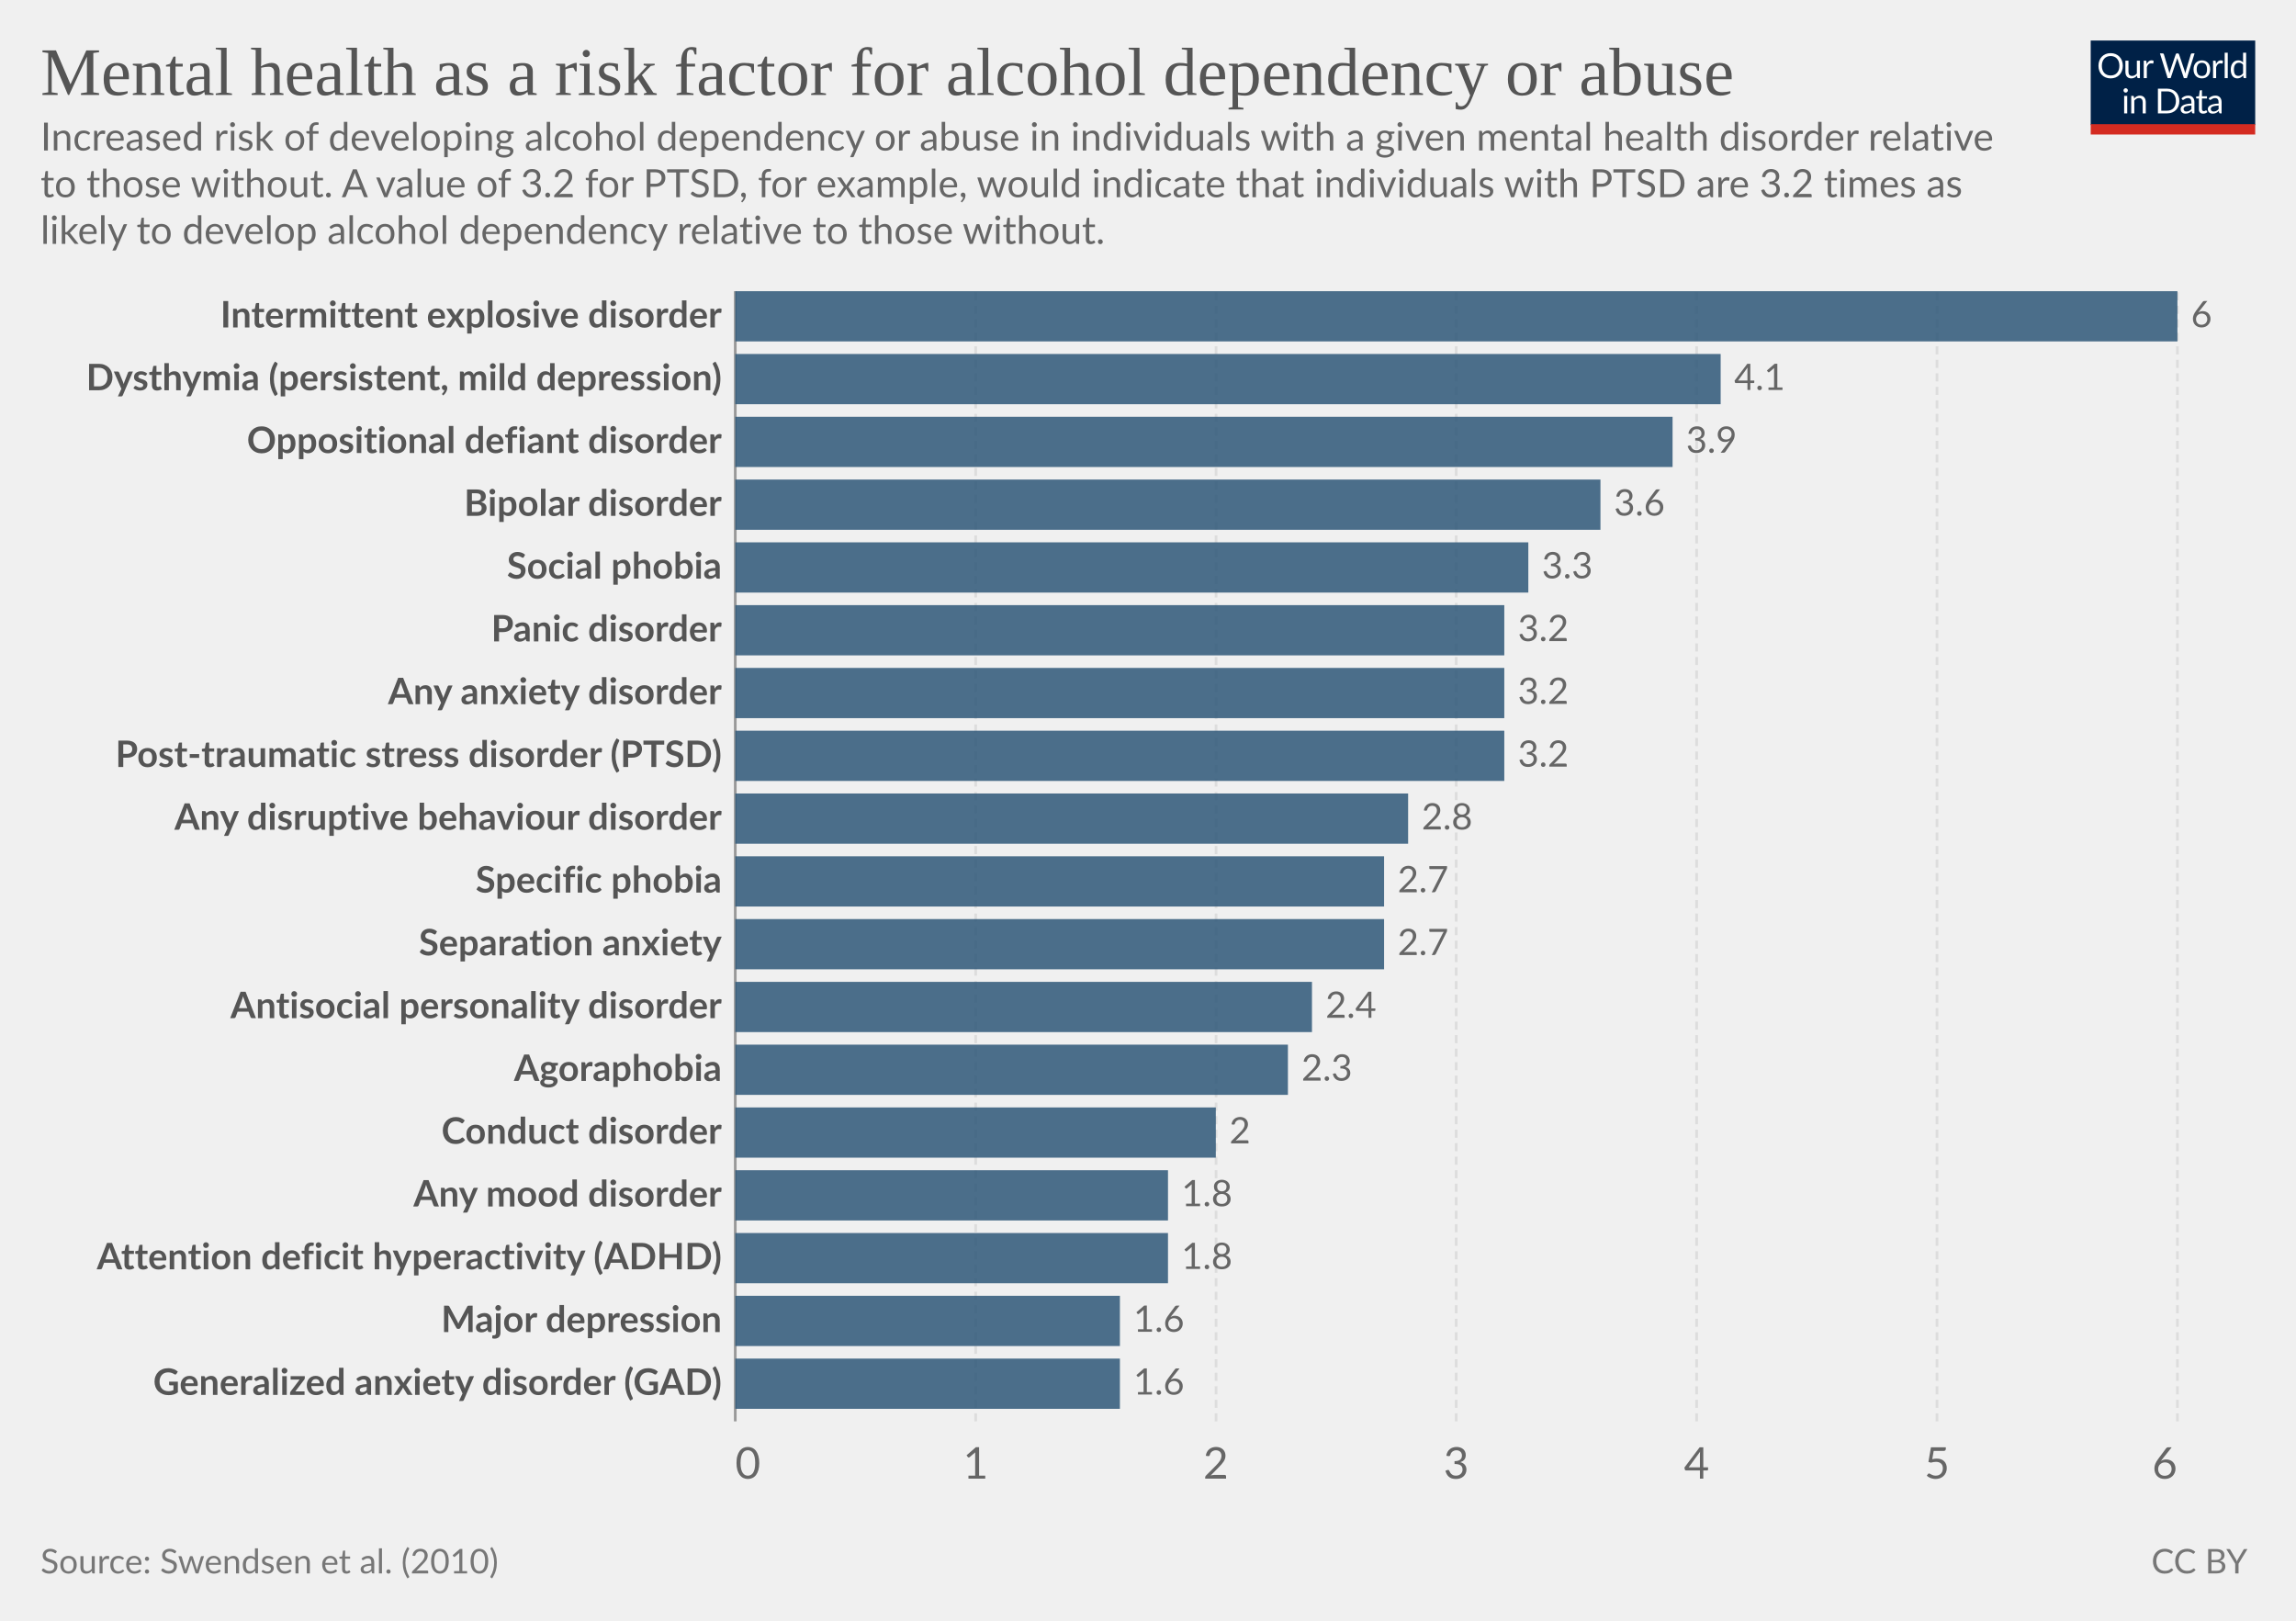
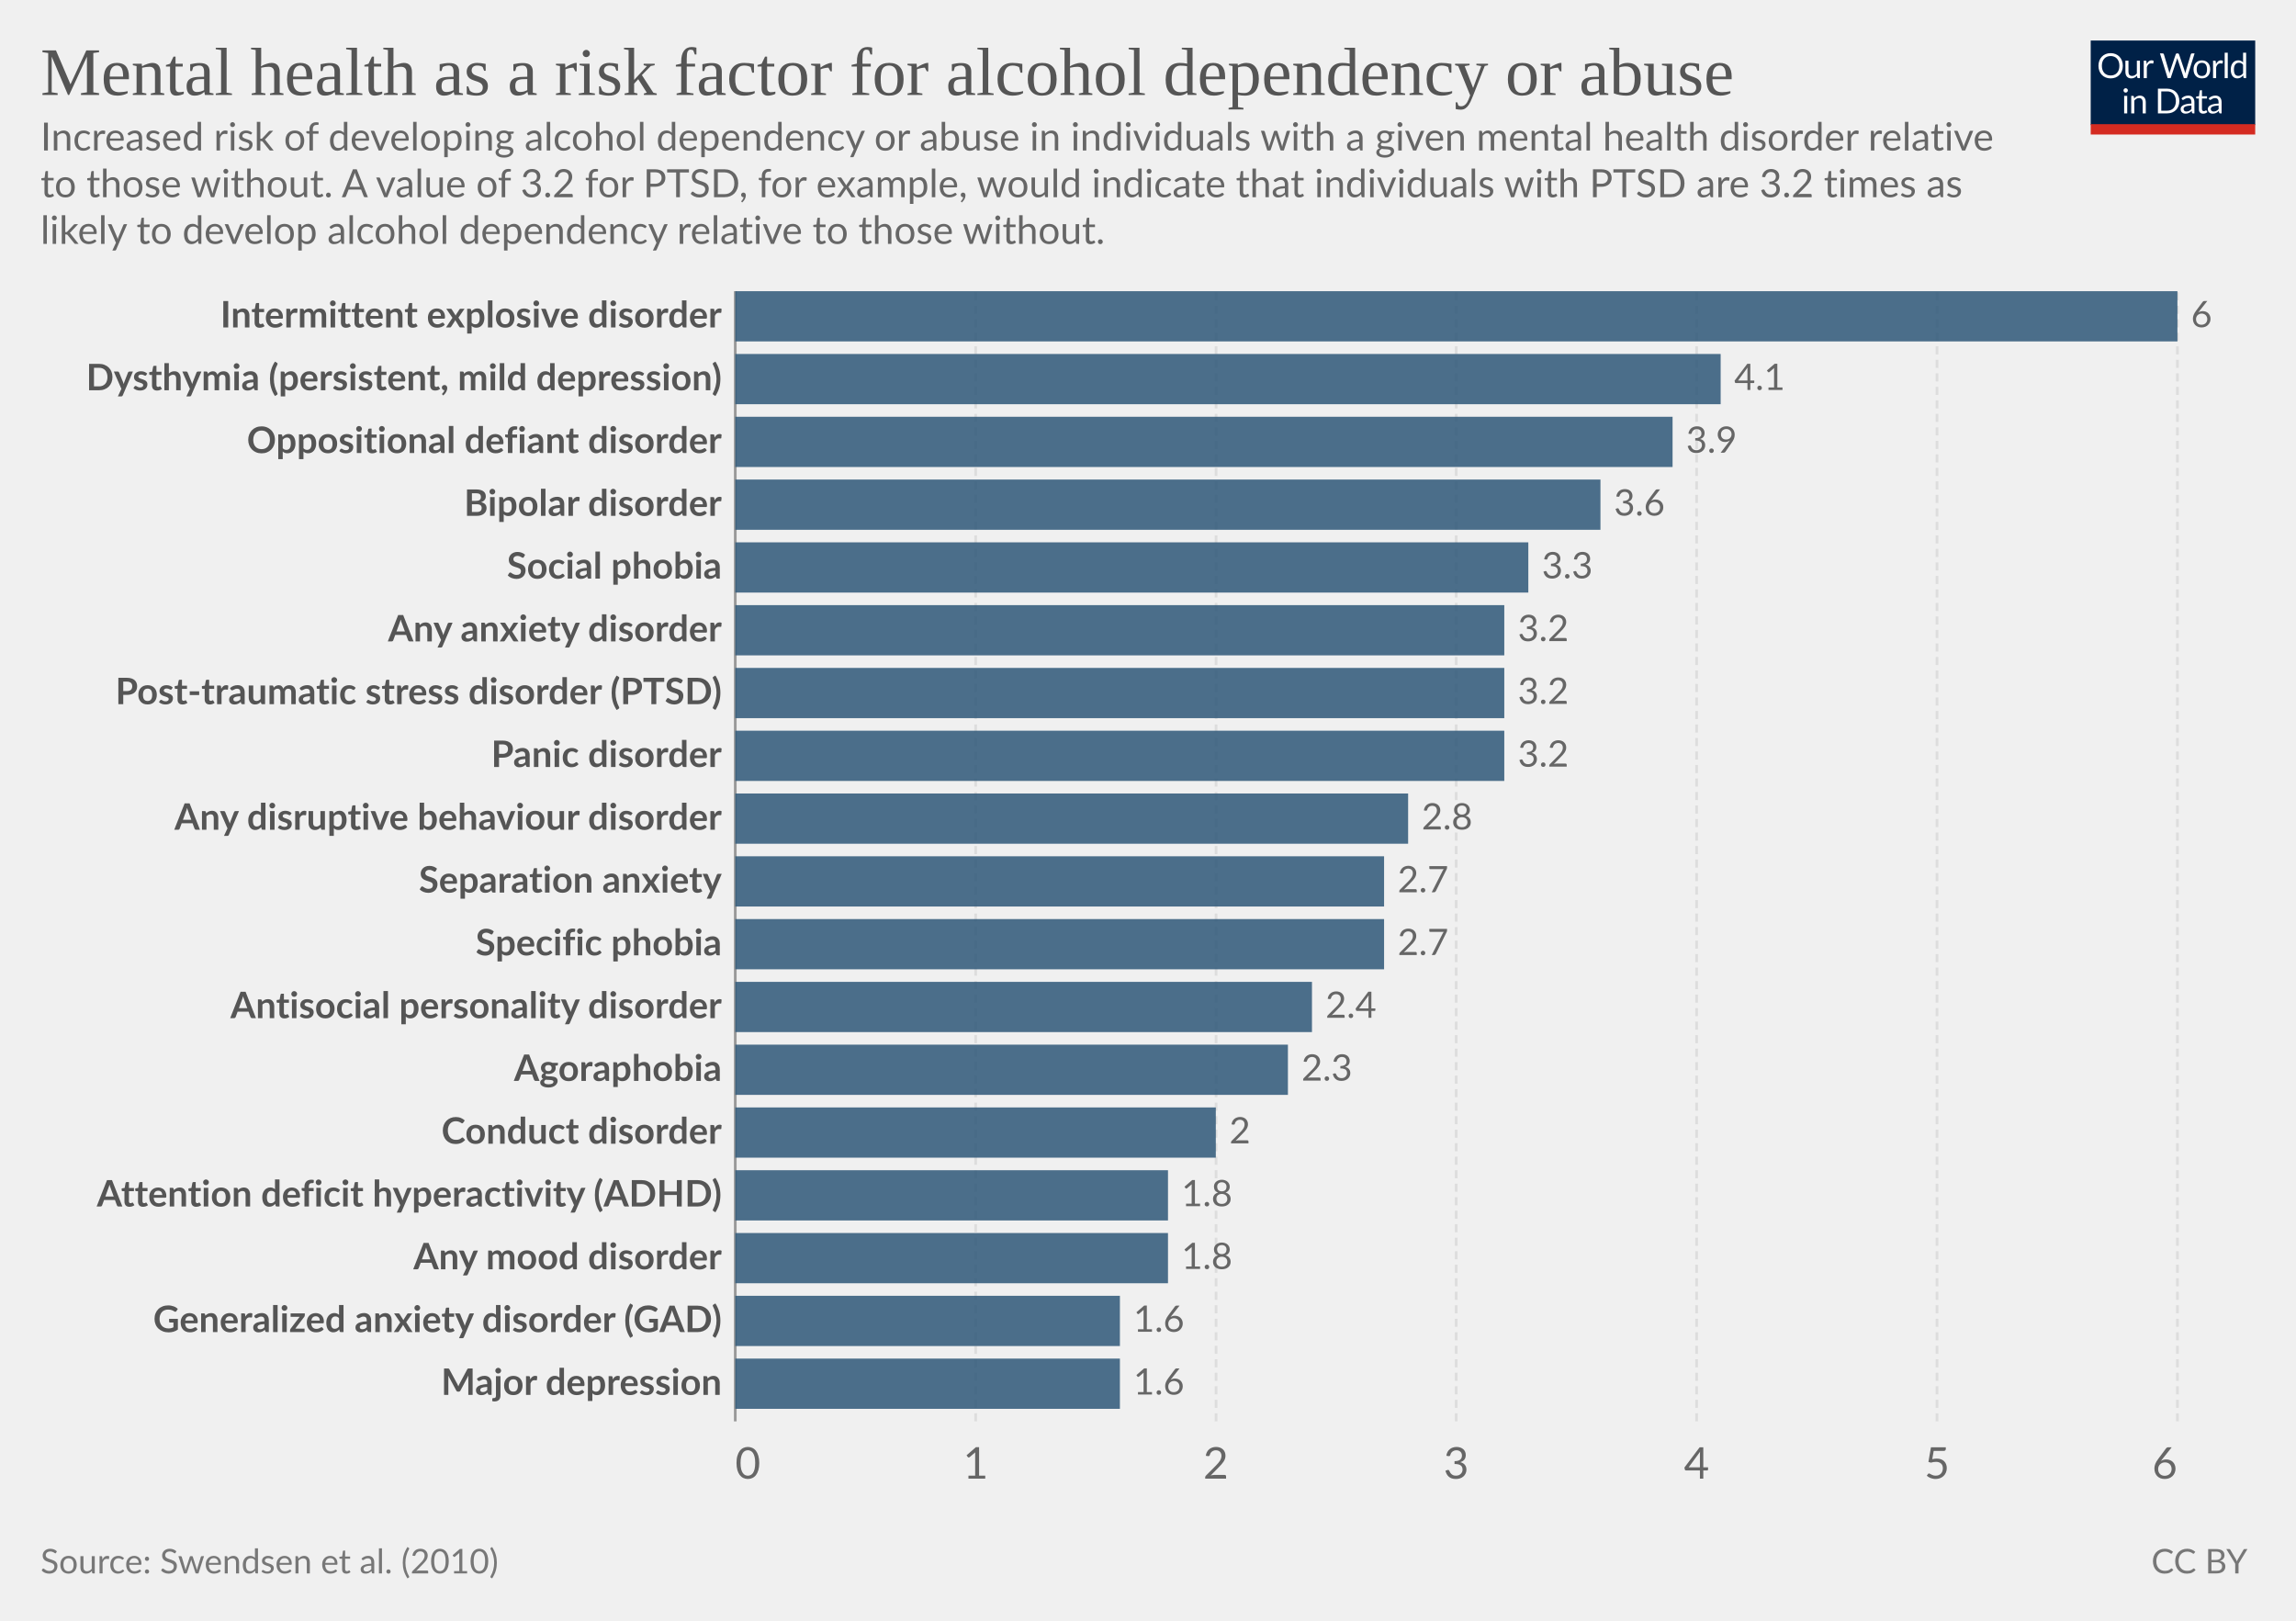
<svg xmlns="http://www.w3.org/2000/svg" version="1.1" style="font-family:Lato, 'Helvetica Neue', Helvetica, Arial, sans-serif;font-size:18px;background-color:white;text-rendering:geometricPrecision;-webkit-font-smoothing:antialiased" width="850" height="600" viewBox="0 0 850 600">
  <g class="HeaderView">
    <g transform="translate(774, 15) scale(0.29)">
      <svg className="owidLog" width="210" height="120" viewBox="0 0 210 120" fill="none">
        <g clip-path="url(#clip0)">
          <path d="M0 0h210v107.89H0V0z" fill="#002147" />
          <path d="M40.98 32.25c0 2.36-.38 4.53-1.12 6.51a14.26 14.26 0 0 1-8.1 8.4c-1.9.78-4.02 1.17-6.34 1.17-2.31 0-4.42-.39-6.33-1.17a14.31 14.31 0 0 1-8.08-8.4 18.29 18.29 0 0 1-1.12-6.51c0-2.36.38-4.53 1.12-6.5.75-1.97 1.8-3.67 3.17-5.1a14.32 14.32 0 0 1 4.9-3.34c1.92-.8 4.03-1.19 6.34-1.19 2.32 0 4.43.4 6.34 1.19 1.92.8 3.56 1.9 4.93 3.34a14.87 14.87 0 0 1 3.17 5.1 18.1 18.1 0 0 1 1.12 6.5zm-4.38 0c0-1.94-.26-3.68-.8-5.22a10.91 10.91 0 0 0-2.24-3.89 9.68 9.68 0 0 0-3.52-2.46 11.95 11.95 0 0 0-4.62-.86c-1.68 0-3.21.28-4.6.86a9.88 9.88 0 0 0-3.54 2.46 10.91 10.91 0 0 0-2.24 3.9c-.53 1.53-.8 3.27-.8 5.2 0 1.94.27 3.68.8 5.22a11.17 11.17 0 0 0 2.24 3.9 10.01 10.01 0 0 0 3.55 2.44c1.38.56 2.9.83 4.6.83s3.24-.27 4.61-.83a9.8 9.8 0 0 0 3.52-2.44 11.17 11.17 0 0 0 2.25-3.9c.53-1.54.8-3.28.8-5.21zm26.22-6.54V48H60.5c-.56 0-.9-.27-1.05-.81l-.31-2.4a12.45 12.45 0 0 1-3.26 2.6c-1.2.64-2.58.96-4.13.96-1.22 0-2.3-.2-3.24-.6a6.52 6.52 0 0 1-2.33-1.7 7.37 7.37 0 0 1-1.43-2.67c-.3-1.04-.46-2.2-.46-3.45V25.7h3.91v14.22c0 1.68.38 2.99 1.15 3.91.77.93 1.96 1.39 3.54 1.39 1.16 0 2.24-.27 3.23-.82a10.42 10.42 0 0 0 2.8-2.28V25.7h3.91zm8.61 4.47a9.94 9.94 0 0 1 2.6-3.56 5.64 5.64 0 0 1 3.76-1.3c.47 0 .92.05 1.34.15.44.1.83.27 1.17.49l-.3 2.92c-.09.37-.3.55-.66.55-.2 0-.5-.04-.9-.13a6.21 6.21 0 0 0-3.24.18 4.23 4.23 0 0 0-1.47.92c-.42.4-.81.9-1.17 1.5-.33.58-.64 1.26-.92 2.02V48H67.7V25.71h2.25c.42 0 .72.08.88.25.16.16.27.44.33.83l.26 3.39zm61.16-13.7L122.75 48h-3.82l-7.99-24.05a21.95 21.95 0 0 1-.42-1.58 38.36 38.36 0 0 1-.44 1.58L102.05 48h-3.83L88.4 16.47h3.54c.38 0 .7.1.95.29.26.2.43.43.5.73l6.52 21.9.28 1.28.29 1.46.3-1.46.38-1.27 7.41-21.91c.1-.25.26-.48.51-.69.27-.22.58-.33.95-.33h1.23c.38 0 .69.1.92.29a1.77 1.77 0 0 1 .53.73l7.4 21.9a28.4 28.4 0 0 1 .68 2.62 29.52 29.52 0 0 1 .52-2.61l6.54-21.91a1.31 1.31 0 0 1 .48-.7c.27-.21.58-.32.95-.32h3.32zm9.35 8.88c1.63 0 3.1.27 4.4.82a9.43 9.43 0 0 1 5.46 5.94c.5 1.4.74 2.98.74 4.73 0 1.76-.25 3.34-.74 4.75a9.43 9.43 0 0 1-5.46 5.92c-1.3.52-2.77.79-4.4.79-1.64 0-3.12-.27-4.44-.8a9.42 9.42 0 0 1-3.35-2.3c-.92-1-1.63-2.2-2.13-3.61-.49-1.41-.73-3-.73-4.75s.24-3.33.73-4.73c.5-1.43 1.2-2.64 2.13-3.63.93-1 2.04-1.77 3.35-2.31 1.32-.55 2.8-.82 4.44-.82zm0 19.89c2.2 0 3.84-.73 4.93-2.2 1.08-1.48 1.63-3.54 1.63-6.18 0-2.66-.55-4.72-1.63-6.2-1.09-1.49-2.73-2.23-4.93-2.23-1.12 0-2.09.2-2.93.57a5.71 5.71 0 0 0-2.06 1.65c-.55.72-.96 1.61-1.24 2.67-.26 1.04-.4 2.22-.4 3.54 0 2.64.55 4.7 1.64 6.18 1.1 1.47 2.76 2.2 4.99 2.2zm17.97-15.07a9.94 9.94 0 0 1 2.6-3.56 5.64 5.64 0 0 1 3.76-1.3c.47 0 .91.05 1.34.15.44.1.83.27 1.16.49l-.28 2.92c-.09.37-.31.55-.66.55-.2 0-.5-.04-.9-.13a6.2 6.2 0 0 0-3.24.18 4.23 4.23 0 0 0-1.47.92c-.43.4-.82.9-1.17 1.5a13.1 13.1 0 0 0-.92 2.02V48h-3.94V25.71h2.24c.43 0 .72.08.88.25.17.16.28.44.33.83l.27 3.39zm15.04-14.59V48h-3.92V15.6h3.92zm19.55 15.43a6.22 6.22 0 0 0-2.38-2.05 6.7 6.7 0 0 0-2.86-.6c-2.07 0-3.66.75-4.77 2.23-1.12 1.48-1.68 3.6-1.68 6.33 0 1.46.13 2.7.38 3.74a7.29 7.29 0 0 0 1.1 2.56 4.35 4.35 0 0 0 1.78 1.45c.7.3 1.5.46 2.4.46 1.29 0 2.41-.3 3.36-.88a9.6 9.6 0 0 0 2.67-2.49V31.02zm3.91-15.43V48h-2.33c-.56 0-.9-.27-1.06-.81l-.35-2.71a12.13 12.13 0 0 1-3.25 2.77 8.28 8.28 0 0 1-4.23 1.06 7.31 7.31 0 0 1-6.14-2.9c-.73-.96-1.3-2.15-1.69-3.57a18.35 18.35 0 0 1 .07-9.48 11.29 11.29 0 0 1 1.89-3.7 8.7 8.7 0 0 1 7.06-3.34 7.96 7.96 0 0 1 6.12 2.62V15.59h3.91zM46.61 70.71V93H42.7V70.71h3.91zm.84-7c0 .39-.08.75-.24 1.09-.15.32-.35.61-.62.88-.25.25-.55.44-.9.59a2.67 2.67 0 0 1-2.16 0 2.9 2.9 0 0 1-1.45-1.47 2.67 2.67 0 0 1 0-2.16c.15-.35.35-.65.6-.9.25-.27.53-.47.85-.62a2.67 2.67 0 0 1 2.16 0c.35.15.65.35.9.62.27.25.47.55.62.9.16.34.24.7.24 1.08zm7.97 10.24c.49-.54 1-1.04 1.54-1.48a9.85 9.85 0 0 1 3.66-1.84 8.96 8.96 0 0 1 5.43.35c.94.4 1.72.97 2.33 1.71.63.74 1.11 1.62 1.43 2.67.32 1.04.49 2.19.49 3.45V93h-3.94V78.81c0-1.69-.4-3-1.17-3.92-.76-.93-1.93-1.4-3.5-1.4-1.15 0-2.24.27-3.25.83-1 .56-1.92 1.31-2.77 2.27V93h-3.94V70.71h2.35c.56 0 .9.28 1.04.82l.3 2.42zm57.7 3.3c0 2.36-.37 4.5-1.11 6.44a14.3 14.3 0 0 1-3.17 4.98c-1.37 1.37-3 2.45-4.93 3.2-1.9.76-4.02 1.13-6.33 1.13H85.8V61.47h11.77c2.31 0 4.42.39 6.33 1.15a13.8 13.8 0 0 1 8.1 8.18 17.75 17.75 0 0 1 1.12 6.45zm-4.37 0c0-1.94-.26-3.67-.8-5.2a10.94 10.94 0 0 0-2.23-3.87 9.57 9.57 0 0 0-3.53-2.42 12.23 12.23 0 0 0-4.61-.83h-7.5v24.62h7.5c1.7 0 3.24-.28 4.61-.84a9.7 9.7 0 0 0 3.53-2.4 10.94 10.94 0 0 0 2.24-3.87c.53-1.53.8-3.26.8-5.2zm19.8 5.72c-1.8.06-3.34.2-4.62.44-1.26.22-2.3.51-3.1.88-.8.36-1.37.8-1.74 1.3-.35.5-.53 1.05-.53 1.67 0 .58.1 1.1.3 1.52a3 3 0 0 0 .76 1.05c.34.27.73.46 1.17.6a6.13 6.13 0 0 0 1.45.17 7.28 7.28 0 0 0 3.5-.81 11.95 11.95 0 0 0 2.82-2.2v-4.62zm-12.65-9.11a12.73 12.73 0 0 1 3.98-2.66c1.43-.59 3-.88 4.73-.88 1.25 0 2.36.2 3.33.61a6.81 6.81 0 0 1 3.94 4.38c.33 1.04.5 2.19.5 3.43V93h-1.74a1.8 1.8 0 0 1-.88-.18c-.2-.13-.36-.38-.48-.74l-.44-2.12-1.72 1.46a9.48 9.48 0 0 1-3.74 1.7c-.69.15-1.46.23-2.3.23-.87 0-1.69-.12-2.45-.35a5.34 5.34 0 0 1-3.34-2.93 6.64 6.64 0 0 1-.49-2.64c0-.88.25-1.72.73-2.53a6.33 6.33 0 0 1 2.35-2.17c1.09-.63 2.5-1.15 4.25-1.54 1.75-.41 3.89-.65 6.42-.7v-1.75c0-1.73-.37-3.03-1.12-3.91-.75-.9-1.84-1.34-3.28-1.34-.97 0-1.78.12-2.44.37-.64.23-1.2.5-1.7.81l-1.23.82c-.33.23-.67.35-1 .35-.27 0-.5-.07-.69-.2a2.1 2.1 0 0 1-.48-.53l-.7-1.25zm27.67 19.5c-1.76 0-3.12-.5-4.07-1.48-.94-.98-1.41-2.4-1.41-4.25V74h-2.68a.9.9 0 0 1-.6-.2c-.16-.14-.24-.36-.24-.66v-1.56l3.65-.46.9-6.89c.05-.22.14-.4.29-.52a.88.88 0 0 1 .62-.22H142v7.67h6.44V74H142v13.38c0 .94.22 1.63.68 2.09.45.45 1.04.68 1.76.68a3.21 3.21 0 0 0 1.85-.53l.55-.35c.16-.12.3-.18.41-.18.2 0 .4.13.55.38l1.15 1.87a7.45 7.45 0 0 1-2.44 1.5 8.53 8.53 0 0 1-2.95.52zm19.68-10.4c-1.8.07-3.34.21-4.62.45-1.26.22-2.3.51-3.1.88-.8.36-1.37.8-1.74 1.3-.35.5-.53 1.05-.53 1.67 0 .58.1 1.1.3 1.52a2.9 2.9 0 0 0 .76 1.05c.34.27.73.46 1.17.6a6.13 6.13 0 0 0 1.45.17 7.3 7.3 0 0 0 3.5-.81 12.04 12.04 0 0 0 2.82-2.2v-4.62zm-12.65-9.1a12.72 12.72 0 0 1 3.99-2.66c1.42-.59 3-.88 4.72-.88 1.25 0 2.36.2 3.33.61a6.81 6.81 0 0 1 3.94 4.38c.33 1.04.5 2.19.5 3.43V93h-1.74a1.8 1.8 0 0 1-.88-.18c-.2-.13-.36-.38-.48-.74l-.44-2.12-1.72 1.46a9.48 9.48 0 0 1-3.74 1.7c-.69.15-1.46.23-2.3.23-.87 0-1.69-.12-2.45-.35a5.33 5.33 0 0 1-3.34-2.93 6.62 6.62 0 0 1-.49-2.64c0-.88.25-1.72.73-2.53a6.33 6.33 0 0 1 2.35-2.17c1.09-.63 2.5-1.15 4.25-1.54 1.74-.41 3.89-.65 6.42-.7v-1.75c0-1.73-.37-3.03-1.12-3.91-.75-.9-1.84-1.34-3.28-1.34-.97 0-1.78.12-2.44.37-.64.23-1.2.5-1.7.81l-1.22.82c-.34.23-.68.35-1.02.35-.26 0-.49-.07-.68-.2a1.88 1.88 0 0 1-.48-.53l-.7-1.25zM40.98 32.25c0 2.36-.38 4.53-1.12 6.51a14.26 14.26 0 0 1-8.1 8.4c-1.9.78-4.02 1.17-6.34 1.17-2.31 0-4.42-.39-6.33-1.17a14.31 14.31 0 0 1-8.08-8.4 18.29 18.29 0 0 1-1.12-6.51c0-2.36.38-4.53 1.12-6.5.75-1.97 1.8-3.67 3.17-5.1a14.32 14.32 0 0 1 4.9-3.34c1.92-.8 4.03-1.19 6.34-1.19 2.32 0 4.43.4 6.34 1.19 1.92.8 3.56 1.9 4.93 3.34a14.87 14.87 0 0 1 3.17 5.1 18.1 18.1 0 0 1 1.12 6.5zm-4.38 0c0-1.94-.26-3.68-.8-5.22a10.91 10.91 0 0 0-2.24-3.89 9.68 9.68 0 0 0-3.52-2.46 11.95 11.95 0 0 0-4.62-.86c-1.68 0-3.21.28-4.6.86a9.88 9.88 0 0 0-3.54 2.46 10.91 10.91 0 0 0-2.24 3.9c-.53 1.53-.8 3.27-.8 5.2 0 1.94.27 3.68.8 5.22a11.17 11.17 0 0 0 2.24 3.9 10.01 10.01 0 0 0 3.55 2.44c1.38.56 2.9.83 4.6.83s3.24-.27 4.61-.83a9.8 9.8 0 0 0 3.52-2.44 11.17 11.17 0 0 0 2.25-3.9c.53-1.54.8-3.28.8-5.21zm26.22-6.54V48H60.5c-.56 0-.9-.27-1.05-.81l-.31-2.4a12.45 12.45 0 0 1-3.26 2.6c-1.2.64-2.58.96-4.13.96-1.22 0-2.3-.2-3.24-.6a6.52 6.52 0 0 1-2.33-1.7 7.37 7.37 0 0 1-1.43-2.67c-.3-1.04-.46-2.2-.46-3.45V25.7h3.91v14.22c0 1.68.38 2.99 1.15 3.91.77.93 1.96 1.39 3.54 1.39 1.16 0 2.24-.27 3.23-.82a10.42 10.42 0 0 0 2.8-2.28V25.7h3.91zm8.61 4.47a9.94 9.94 0 0 1 2.6-3.56 5.64 5.64 0 0 1 3.76-1.3c.47 0 .92.05 1.34.15.44.1.83.27 1.17.49l-.3 2.92c-.09.37-.3.55-.66.55-.2 0-.5-.04-.9-.13a6.21 6.21 0 0 0-3.24.18 4.23 4.23 0 0 0-1.47.92c-.42.4-.81.9-1.17 1.5-.33.58-.64 1.26-.92 2.02V48H67.7V25.71h2.25c.42 0 .72.08.88.25.16.16.27.44.33.83l.26 3.39zm61.16-13.7L122.75 48h-3.82l-7.99-24.05a21.95 21.95 0 0 1-.42-1.58 38.36 38.36 0 0 1-.44 1.58L102.05 48h-3.83L88.4 16.47h3.54c.38 0 .7.1.95.29.26.2.43.43.5.73l6.52 21.9.28 1.28.29 1.46.3-1.46.38-1.27 7.41-21.91c.1-.25.26-.48.51-.69.27-.22.58-.33.95-.33h1.23c.38 0 .69.1.92.29a1.77 1.77 0 0 1 .53.73l7.4 21.9a28.4 28.4 0 0 1 .68 2.62 29.52 29.52 0 0 1 .52-2.61l6.54-21.91a1.31 1.31 0 0 1 .48-.7c.27-.21.58-.32.95-.32h3.32zm9.35 8.88c1.63 0 3.1.27 4.4.82a9.43 9.43 0 0 1 5.46 5.94c.5 1.4.74 2.98.74 4.73 0 1.76-.25 3.34-.74 4.75a9.43 9.43 0 0 1-5.46 5.92c-1.3.52-2.77.79-4.4.79-1.64 0-3.12-.27-4.44-.8a9.42 9.42 0 0 1-3.35-2.3c-.92-1-1.63-2.2-2.13-3.61-.49-1.41-.73-3-.73-4.75s.24-3.33.73-4.73c.5-1.43 1.2-2.64 2.13-3.63.93-1 2.04-1.77 3.35-2.31 1.32-.55 2.8-.82 4.44-.82zm0 19.89c2.2 0 3.84-.73 4.93-2.2 1.08-1.48 1.63-3.54 1.63-6.18 0-2.66-.55-4.72-1.63-6.2-1.09-1.49-2.73-2.23-4.93-2.23-1.12 0-2.09.2-2.93.57a5.71 5.71 0 0 0-2.06 1.65c-.55.72-.96 1.61-1.24 2.67-.26 1.04-.4 2.22-.4 3.54 0 2.64.55 4.7 1.64 6.18 1.1 1.47 2.76 2.2 4.99 2.2zm17.97-15.07a9.94 9.94 0 0 1 2.6-3.56 5.64 5.64 0 0 1 3.76-1.3c.47 0 .91.05 1.34.15.44.1.83.27 1.16.49l-.28 2.92c-.09.37-.31.55-.66.55-.2 0-.5-.04-.9-.13a6.2 6.2 0 0 0-3.24.18 4.23 4.23 0 0 0-1.47.92c-.43.4-.82.9-1.17 1.5a13.1 13.1 0 0 0-.92 2.02V48h-3.94V25.71h2.24c.43 0 .72.08.88.25.17.16.28.44.33.83l.27 3.39zm15.04-14.59V48h-3.92V15.6h3.92zm19.55 15.43a6.22 6.22 0 0 0-2.38-2.05 6.7 6.7 0 0 0-2.86-.6c-2.07 0-3.66.75-4.77 2.23-1.12 1.48-1.68 3.6-1.68 6.33 0 1.46.13 2.7.38 3.74a7.29 7.29 0 0 0 1.1 2.56 4.35 4.35 0 0 0 1.78 1.45c.7.3 1.5.46 2.4.46 1.29 0 2.41-.3 3.36-.88a9.6 9.6 0 0 0 2.67-2.49V31.02zm3.91-15.43V48h-2.33c-.56 0-.9-.27-1.06-.81l-.35-2.71a12.13 12.13 0 0 1-3.25 2.77 8.28 8.28 0 0 1-4.23 1.06 7.31 7.31 0 0 1-6.14-2.9c-.73-.96-1.3-2.15-1.69-3.57a18.35 18.35 0 0 1 .07-9.48 11.29 11.29 0 0 1 1.89-3.7 8.7 8.7 0 0 1 7.06-3.34 7.96 7.96 0 0 1 6.12 2.62V15.59h3.91zM46.61 70.71V93H42.7V70.71h3.91zm.84-7c0 .39-.08.75-.24 1.09-.15.32-.35.61-.62.88-.25.25-.55.44-.9.59a2.67 2.67 0 0 1-2.16 0 2.9 2.9 0 0 1-1.45-1.47 2.67 2.67 0 0 1 0-2.16c.15-.35.35-.65.6-.9.25-.27.53-.47.85-.62a2.67 2.67 0 0 1 2.16 0c.35.15.65.35.9.62.27.25.47.55.62.9.16.34.24.7.24 1.08zm7.97 10.24c.49-.54 1-1.04 1.54-1.48a9.85 9.85 0 0 1 3.66-1.84 8.96 8.96 0 0 1 5.43.35c.94.4 1.72.97 2.33 1.71.63.74 1.11 1.62 1.43 2.67.32 1.04.49 2.19.49 3.45V93h-3.94V78.81c0-1.69-.4-3-1.17-3.92-.76-.93-1.93-1.4-3.5-1.4-1.15 0-2.24.27-3.25.83-1 .56-1.92 1.31-2.77 2.27V93h-3.94V70.71h2.35c.56 0 .9.28 1.04.82l.3 2.42zm57.7 3.3c0 2.36-.37 4.5-1.11 6.44a14.3 14.3 0 0 1-3.17 4.98c-1.37 1.37-3 2.45-4.93 3.2-1.9.76-4.02 1.13-6.33 1.13H85.8V61.47h11.77c2.31 0 4.42.39 6.33 1.15a13.8 13.8 0 0 1 8.1 8.18 17.75 17.75 0 0 1 1.12 6.45zm-4.37 0c0-1.94-.26-3.67-.8-5.2a10.94 10.94 0 0 0-2.23-3.87 9.57 9.57 0 0 0-3.53-2.42 12.23 12.23 0 0 0-4.61-.83h-7.5v24.62h7.5c1.7 0 3.24-.28 4.61-.84a9.7 9.7 0 0 0 3.53-2.4 10.94 10.94 0 0 0 2.24-3.87c.53-1.53.8-3.26.8-5.2zm19.8 5.72c-1.8.06-3.34.2-4.62.44-1.26.22-2.3.51-3.1.88-.8.36-1.37.8-1.74 1.3-.35.5-.53 1.05-.53 1.67 0 .58.1 1.1.3 1.52a3 3 0 0 0 .76 1.05c.34.27.73.46 1.17.6a6.13 6.13 0 0 0 1.45.17 7.28 7.28 0 0 0 3.5-.81 11.95 11.95 0 0 0 2.82-2.2v-4.62zm-12.65-9.11a12.73 12.73 0 0 1 3.98-2.66c1.43-.59 3-.88 4.73-.88 1.25 0 2.36.2 3.33.61a6.81 6.81 0 0 1 3.94 4.38c.33 1.04.5 2.19.5 3.43V93h-1.74a1.8 1.8 0 0 1-.88-.18c-.2-.13-.36-.38-.48-.74l-.44-2.12-1.72 1.46a9.48 9.48 0 0 1-3.74 1.7c-.69.15-1.46.23-2.3.23-.87 0-1.69-.12-2.45-.35a5.34 5.34 0 0 1-3.34-2.93 6.64 6.64 0 0 1-.49-2.64c0-.88.25-1.72.73-2.53a6.33 6.33 0 0 1 2.35-2.17c1.09-.63 2.5-1.15 4.25-1.54 1.75-.41 3.89-.65 6.42-.7v-1.75c0-1.73-.37-3.03-1.12-3.91-.75-.9-1.84-1.34-3.28-1.34-.97 0-1.78.12-2.44.37-.64.23-1.2.5-1.7.81l-1.23.82c-.33.23-.67.35-1 .35-.27 0-.5-.07-.69-.2a2.1 2.1 0 0 1-.48-.53l-.7-1.25zm27.67 19.5c-1.76 0-3.12-.5-4.07-1.48-.94-.98-1.41-2.4-1.41-4.25V74h-2.68a.9.9 0 0 1-.6-.2c-.16-.14-.24-.36-.24-.66v-1.56l3.65-.46.9-6.89c.05-.22.14-.4.29-.52a.88.88 0 0 1 .62-.22H142v7.67h6.44V74H142v13.38c0 .94.22 1.63.68 2.09.45.45 1.04.68 1.76.68a3.21 3.21 0 0 0 1.85-.53l.55-.35c.16-.12.3-.18.41-.18.2 0 .4.13.55.38l1.15 1.87a7.45 7.45 0 0 1-2.44 1.5 8.53 8.53 0 0 1-2.95.52zm19.68-10.4c-1.8.07-3.34.21-4.62.45-1.26.22-2.3.51-3.1.88-.8.36-1.37.8-1.74 1.3-.35.5-.53 1.05-.53 1.67 0 .58.1 1.1.3 1.52a2.9 2.9 0 0 0 .76 1.05c.34.27.73.46 1.17.6a6.13 6.13 0 0 0 1.45.17 7.3 7.3 0 0 0 3.5-.81 12.04 12.04 0 0 0 2.82-2.2v-4.62zm-12.65-9.1a12.72 12.72 0 0 1 3.99-2.66c1.42-.59 3-.88 4.72-.88 1.25 0 2.36.2 3.33.61a6.81 6.81 0 0 1 3.94 4.38c.33 1.04.5 2.19.5 3.43V93h-1.74a1.8 1.8 0 0 1-.88-.18c-.2-.13-.36-.38-.48-.74l-.44-2.12-1.72 1.46a9.48 9.48 0 0 1-3.74 1.7c-.69.15-1.46.23-2.3.23-.87 0-1.69-.12-2.45-.35a5.33 5.33 0 0 1-3.34-2.93 6.62 6.62 0 0 1-.49-2.64c0-.88.25-1.72.73-2.53a6.33 6.33 0 0 1 2.35-2.17c1.09-.63 2.5-1.15 4.25-1.54 1.74-.41 3.89-.65 6.42-.7v-1.75c0-1.73-.37-3.03-1.12-3.91-.75-.9-1.84-1.34-3.28-1.34-.97 0-1.78.12-2.44.37-.64.23-1.2.5-1.7.81l-1.22.82c-.34.23-.68.35-1.02.35-.26 0-.49-.07-.68-.2a1.88 1.88 0 0 1-.48-.53l-.7-1.25zM40.98 32.25c0 2.36-.38 4.53-1.12 6.51a14.26 14.26 0 0 1-8.1 8.4c-1.9.78-4.02 1.17-6.34 1.17-2.31 0-4.42-.39-6.33-1.17a14.31 14.31 0 0 1-8.08-8.4 18.29 18.29 0 0 1-1.12-6.51c0-2.36.38-4.53 1.12-6.5.75-1.97 1.8-3.67 3.17-5.1a14.32 14.32 0 0 1 4.9-3.34c1.92-.8 4.03-1.19 6.34-1.19 2.32 0 4.43.4 6.34 1.19 1.92.8 3.56 1.9 4.93 3.34a14.87 14.87 0 0 1 3.17 5.1 18.1 18.1 0 0 1 1.12 6.5zm-4.38 0c0-1.94-.26-3.68-.8-5.22a10.91 10.91 0 0 0-2.24-3.89 9.68 9.68 0 0 0-3.52-2.46 11.95 11.95 0 0 0-4.62-.86c-1.68 0-3.21.28-4.6.86a9.88 9.88 0 0 0-3.54 2.46 10.91 10.91 0 0 0-2.24 3.9c-.53 1.53-.8 3.27-.8 5.2 0 1.94.27 3.68.8 5.22a11.17 11.17 0 0 0 2.24 3.9 10.01 10.01 0 0 0 3.55 2.44c1.38.56 2.9.83 4.6.83s3.24-.27 4.61-.83a9.8 9.8 0 0 0 3.52-2.44 11.17 11.17 0 0 0 2.25-3.9c.53-1.54.8-3.28.8-5.21zm26.22-6.54V48H60.5c-.56 0-.9-.27-1.05-.81l-.31-2.4a12.45 12.45 0 0 1-3.26 2.6c-1.2.64-2.58.96-4.13.96-1.22 0-2.3-.2-3.24-.6a6.52 6.52 0 0 1-2.33-1.7 7.37 7.37 0 0 1-1.43-2.67c-.3-1.04-.46-2.2-.46-3.45V25.7h3.91v14.22c0 1.68.38 2.99 1.15 3.91.77.93 1.96 1.39 3.54 1.39 1.16 0 2.24-.27 3.23-.82a10.42 10.42 0 0 0 2.8-2.28V25.7h3.91zm8.61 4.47a9.94 9.94 0 0 1 2.6-3.56 5.64 5.64 0 0 1 3.76-1.3c.47 0 .92.05 1.34.15.44.1.83.27 1.17.49l-.3 2.92c-.09.37-.3.55-.66.55-.2 0-.5-.04-.9-.13a6.21 6.21 0 0 0-3.24.18 4.23 4.23 0 0 0-1.47.92c-.42.4-.81.9-1.17 1.5-.33.58-.64 1.26-.92 2.02V48H67.7V25.71h2.25c.42 0 .72.08.88.25.16.16.27.44.33.83l.26 3.39zm61.16-13.7L122.75 48h-3.82l-7.99-24.05a21.95 21.95 0 0 1-.42-1.58 38.36 38.36 0 0 1-.44 1.58L102.05 48h-3.83L88.4 16.47h3.54c.38 0 .7.1.95.29.26.2.43.43.5.73l6.52 21.9.28 1.28.29 1.46.3-1.46.38-1.27 7.41-21.91c.1-.25.26-.48.51-.69.27-.22.58-.33.95-.33h1.23c.38 0 .69.1.92.29a1.77 1.77 0 0 1 .53.73l7.4 21.9a28.4 28.4 0 0 1 .68 2.62 29.52 29.52 0 0 1 .52-2.61l6.54-21.91a1.31 1.31 0 0 1 .48-.7c.27-.21.58-.32.95-.32h3.32zm9.35 8.88c1.63 0 3.1.27 4.4.82a9.43 9.43 0 0 1 5.46 5.94c.5 1.4.74 2.98.74 4.73 0 1.76-.25 3.34-.74 4.75a9.43 9.43 0 0 1-5.46 5.92c-1.3.52-2.77.79-4.4.79-1.64 0-3.12-.27-4.44-.8a9.42 9.42 0 0 1-3.35-2.3c-.92-1-1.63-2.2-2.13-3.61-.49-1.41-.73-3-.73-4.75s.24-3.33.73-4.73c.5-1.43 1.2-2.64 2.13-3.63.93-1 2.04-1.77 3.35-2.31 1.32-.55 2.8-.82 4.44-.82zm0 19.89c2.2 0 3.84-.73 4.93-2.2 1.08-1.48 1.63-3.54 1.63-6.18 0-2.66-.55-4.72-1.63-6.2-1.09-1.49-2.73-2.23-4.93-2.23-1.12 0-2.09.2-2.93.57a5.71 5.71 0 0 0-2.06 1.65c-.55.72-.96 1.61-1.24 2.67-.26 1.04-.4 2.22-.4 3.54 0 2.64.55 4.7 1.64 6.18 1.1 1.47 2.76 2.2 4.99 2.2zm17.97-15.07a9.94 9.94 0 0 1 2.6-3.56 5.64 5.64 0 0 1 3.76-1.3c.47 0 .91.05 1.34.15.44.1.83.27 1.16.49l-.28 2.92c-.09.37-.31.55-.66.55-.2 0-.5-.04-.9-.13a6.2 6.2 0 0 0-3.24.18 4.23 4.23 0 0 0-1.47.92c-.43.4-.82.9-1.17 1.5a13.1 13.1 0 0 0-.92 2.02V48h-3.94V25.71h2.24c.43 0 .72.08.88.25.17.16.28.44.33.83l.27 3.39zm15.04-14.59V48h-3.92V15.6h3.92zm19.55 15.43a6.22 6.22 0 0 0-2.38-2.05 6.7 6.7 0 0 0-2.86-.6c-2.07 0-3.66.75-4.77 2.23-1.12 1.48-1.68 3.6-1.68 6.33 0 1.46.13 2.7.38 3.74a7.29 7.29 0 0 0 1.1 2.56 4.35 4.35 0 0 0 1.78 1.45c.7.3 1.5.46 2.4.46 1.29 0 2.41-.3 3.36-.88a9.6 9.6 0 0 0 2.67-2.49V31.02zm3.91-15.43V48h-2.33c-.56 0-.9-.27-1.06-.81l-.35-2.71a12.13 12.13 0 0 1-3.25 2.77 8.28 8.28 0 0 1-4.23 1.06 7.31 7.31 0 0 1-6.14-2.9c-.73-.96-1.3-2.15-1.69-3.57a18.35 18.35 0 0 1 .07-9.48 11.29 11.29 0 0 1 1.89-3.7 8.7 8.7 0 0 1 7.06-3.34 7.96 7.96 0 0 1 6.12 2.62V15.59h3.91zM46.61 70.71V93H42.7V70.71h3.91zm.84-7c0 .39-.08.75-.24 1.09-.15.32-.35.61-.62.88-.25.25-.55.44-.9.59a2.67 2.67 0 0 1-2.16 0 2.9 2.9 0 0 1-1.45-1.47 2.67 2.67 0 0 1 0-2.16c.15-.35.35-.65.6-.9.25-.27.53-.47.85-.62a2.67 2.67 0 0 1 2.16 0c.35.15.65.35.9.62.27.25.47.55.62.9.16.34.24.7.24 1.08zm7.97 10.24c.49-.54 1-1.04 1.54-1.48a9.85 9.85 0 0 1 3.66-1.84 8.96 8.96 0 0 1 5.43.35c.94.4 1.72.97 2.33 1.71.63.74 1.11 1.62 1.43 2.67.32 1.04.49 2.19.49 3.45V93h-3.94V78.81c0-1.69-.4-3-1.17-3.92-.76-.93-1.93-1.4-3.5-1.4-1.15 0-2.24.27-3.25.83-1 .56-1.92 1.31-2.77 2.27V93h-3.94V70.71h2.35c.56 0 .9.28 1.04.82l.3 2.42zm57.7 3.3c0 2.36-.37 4.5-1.11 6.44a14.3 14.3 0 0 1-3.17 4.98c-1.37 1.37-3 2.45-4.93 3.2-1.9.76-4.02 1.13-6.33 1.13H85.8V61.47h11.77c2.31 0 4.42.39 6.33 1.15a13.8 13.8 0 0 1 8.1 8.18 17.75 17.75 0 0 1 1.12 6.45zm-4.37 0c0-1.94-.26-3.67-.8-5.2a10.94 10.94 0 0 0-2.23-3.87 9.57 9.57 0 0 0-3.53-2.42 12.23 12.23 0 0 0-4.61-.83h-7.5v24.62h7.5c1.7 0 3.24-.28 4.61-.84a9.7 9.7 0 0 0 3.53-2.4 10.94 10.94 0 0 0 2.24-3.87c.53-1.53.8-3.26.8-5.2zm19.8 5.72c-1.8.06-3.34.2-4.62.44-1.26.22-2.3.51-3.1.88-.8.36-1.37.8-1.74 1.3-.35.5-.53 1.05-.53 1.67 0 .58.1 1.1.3 1.52a3 3 0 0 0 .76 1.05c.34.27.73.46 1.17.6a6.13 6.13 0 0 0 1.45.17 7.28 7.28 0 0 0 3.5-.81 11.95 11.95 0 0 0 2.82-2.2v-4.62zm-12.65-9.11a12.73 12.73 0 0 1 3.98-2.66c1.43-.59 3-.88 4.73-.88 1.25 0 2.36.2 3.33.61a6.81 6.81 0 0 1 3.94 4.38c.33 1.04.5 2.19.5 3.43V93h-1.74a1.8 1.8 0 0 1-.88-.18c-.2-.13-.36-.38-.48-.74l-.44-2.12-1.72 1.46a9.48 9.48 0 0 1-3.74 1.7c-.69.15-1.46.23-2.3.23-.87 0-1.69-.12-2.45-.35a5.34 5.34 0 0 1-3.34-2.93 6.64 6.64 0 0 1-.49-2.64c0-.88.25-1.72.73-2.53a6.33 6.33 0 0 1 2.35-2.17c1.09-.63 2.5-1.15 4.25-1.54 1.75-.41 3.89-.65 6.42-.7v-1.75c0-1.73-.37-3.03-1.12-3.91-.75-.9-1.84-1.34-3.28-1.34-.97 0-1.78.12-2.44.37-.64.23-1.2.5-1.7.81l-1.23.82c-.33.23-.67.35-1 .35-.27 0-.5-.07-.69-.2a2.1 2.1 0 0 1-.48-.53l-.7-1.25zm27.67 19.5c-1.76 0-3.12-.5-4.07-1.48-.94-.98-1.41-2.4-1.41-4.25V74h-2.68a.9.9 0 0 1-.6-.2c-.16-.14-.24-.36-.24-.66v-1.56l3.65-.46.9-6.89c.05-.22.14-.4.29-.52a.88.88 0 0 1 .62-.22H142v7.67h6.44V74H142v13.38c0 .94.22 1.63.68 2.09.45.45 1.04.68 1.76.68a3.21 3.21 0 0 0 1.85-.53l.55-.35c.16-.12.3-.18.41-.18.2 0 .4.13.55.38l1.15 1.87a7.45 7.45 0 0 1-2.44 1.5 8.53 8.53 0 0 1-2.95.52zm19.68-10.4c-1.8.07-3.34.21-4.62.45-1.26.22-2.3.51-3.1.88-.8.36-1.37.8-1.74 1.3-.35.5-.53 1.05-.53 1.67 0 .58.1 1.1.3 1.52a2.9 2.9 0 0 0 .76 1.05c.34.27.73.46 1.17.6a6.13 6.13 0 0 0 1.45.17 7.3 7.3 0 0 0 3.5-.81 12.04 12.04 0 0 0 2.82-2.2v-4.62zm-12.65-9.1a12.72 12.72 0 0 1 3.99-2.66c1.42-.59 3-.88 4.72-.88 1.25 0 2.36.2 3.33.61a6.81 6.81 0 0 1 3.94 4.38c.33 1.04.5 2.19.5 3.43V93h-1.74a1.8 1.8 0 0 1-.88-.18c-.2-.13-.36-.38-.48-.74l-.44-2.12-1.72 1.46a9.48 9.48 0 0 1-3.74 1.7c-.69.15-1.46.23-2.3.23-.87 0-1.69-.12-2.45-.35a5.33 5.33 0 0 1-3.34-2.93 6.62 6.62 0 0 1-.49-2.64c0-.88.25-1.72.73-2.53a6.33 6.33 0 0 1 2.35-2.17c1.09-.63 2.5-1.15 4.25-1.54 1.74-.41 3.89-.65 6.42-.7v-1.75c0-1.73-.37-3.03-1.12-3.91-.75-.9-1.84-1.34-3.28-1.34-.97 0-1.78.12-2.44.37-.64.23-1.2.5-1.7.81l-1.22.82c-.34.23-.68.35-1.02.35-.26 0-.49-.07-.68-.2a1.88 1.88 0 0 1-.48-.53l-.7-1.25z" fill="#fff" />
          <path fill="#D42B21" d="M0 106.79h210V120H0z" />
        </g>
        <defs>
          <clipPath id="clip0">
            <path fill="#fff" d="M0 0h210v120H0z" />
          </clipPath>
        </defs>
      </svg>
    </g>
    <a href="http://localhost:3030/grapher/mental-health-as-risk-for-alcohol-dependency" style="font-family:&quot;Playfair Display&quot;, Georgia, &quot;Times New Roman&quot;, serif" target="_blank" rel="noopener">
      <text font-size="25.20" x="15.0" y="35.2" fill="#555">
        <tspan x="15" y="35.16">Mental health as a risk factor for alcohol dependency or abuse</tspan>
      </text>
    </a>
    <text font-size="14.40" x="15.0" y="55.7" fill="#666">
      <tspan x="15" y="55.72">Increased risk of developing alcohol dependency or abuse in individuals with a given mental health disorder relative</tspan>
      <tspan x="15" y="73">to those without. A value of 3.2 for PTSD, for example, would indicate that individuals with PTSD are 3.2 times as</tspan>
      <tspan x="15" y="90.28">likely to develop alcohol dependency relative to those without.</tspan>
    </text>
  </g>
  <g class="DiscreteBarChart">
    <rect x="15" y="107.8" width="810" height="439.6" opacity="0" fill="rgba(255,255,255,0)" />
    <g class="HorizontalAxis">
      <text x="272.175" y="547.4" fill="#666" text-anchor="start" font-size="16.2">0</text>
      <text x="361.2" y="547.4" fill="#666" text-anchor="middle" font-size="16.2">1</text>
      <text x="450.1" y="547.4" fill="#666" text-anchor="middle" font-size="16.2">2</text>
      <text x="539.1" y="547.4" fill="#666" text-anchor="middle" font-size="16.2">3</text>
      <text x="628.1" y="547.4" fill="#666" text-anchor="middle" font-size="16.2">4</text>
      <text x="717.1" y="547.4" fill="#666" text-anchor="middle" font-size="16.2">5</text>
      <text x="806.1" y="547.4" fill="#666" text-anchor="end" font-size="16.2">6</text>
    </g>
    <g class="AxisGridLines verticalLines">
      <line x1="272.2" y1="526.20" x2="272.2" y2="107.80" stroke="#999" />
      <line x1="361.2" y1="526.20" x2="361.2" y2="107.80" stroke="#ddd" stroke-dasharray="3,2" />
      <line x1="450.2" y1="526.20" x2="450.2" y2="107.80" stroke="#ddd" stroke-dasharray="3,2" />
      <line x1="539.1" y1="526.20" x2="539.1" y2="107.80" stroke="#ddd" stroke-dasharray="3,2" />
      <line x1="628.1" y1="526.20" x2="628.1" y2="107.80" stroke="#ddd" stroke-dasharray="3,2" />
      <line x1="717.1" y1="526.20" x2="717.1" y2="107.80" stroke="#ddd" stroke-dasharray="3,2" />
      <line x1="806.1" y1="526.20" x2="806.1" y2="107.80" stroke="#ddd" stroke-dasharray="3,2" />
    </g>
    <g class="bar" transform="translate(0, 117.0978)">
      <text x="0" y="0" transform="translate(267.2, 0)" fill="#555" dominant-baseline="middle" text-anchor="end" font-size="13.5" font-weight="700">Intermittent explosive disorder</text>
      <rect x="0" y="0" transform="translate(272.2, -9.297778)" width="533.9" height="18.596" fill="#2E5778" opacity="0.85" style="transition:height 200ms ease" />
      <text x="0" y="0" transform="translate(811.1, 0)" fill="#666" dominant-baseline="middle" text-anchor="start" font-size="13.5" font-weight="400">6</text>
    </g>
    <g class="bar" transform="translate(0, 140.3422)">
      <text x="0" y="0" transform="translate(267.2, 0)" fill="#555" dominant-baseline="middle" text-anchor="end" font-size="13.5" font-weight="700">Dysthymia (persistent, mild depression)</text>
      <rect x="0" y="0" transform="translate(272.2, -9.297778)" width="364.8" height="18.596" fill="#2E5778" opacity="0.85" style="transition:height 200ms ease" />
      <text x="0" y="0" transform="translate(642, 0)" fill="#666" dominant-baseline="middle" text-anchor="start" font-size="13.5" font-weight="400">4.1</text>
    </g>
    <g class="bar" transform="translate(0, 163.5867)">
      <text x="0" y="0" transform="translate(267.2, 0)" fill="#555" dominant-baseline="middle" text-anchor="end" font-size="13.5" font-weight="700">Oppositional defiant disorder</text>
      <rect x="0" y="0" transform="translate(272.2, -9.297778)" width="347" height="18.596" fill="#2E5778" opacity="0.85" style="transition:height 200ms ease" />
      <text x="0" y="0" transform="translate(624.2, 0)" fill="#666" dominant-baseline="middle" text-anchor="start" font-size="13.5" font-weight="400">3.9</text>
    </g>
    <g class="bar" transform="translate(0, 186.8311)">
      <text x="0" y="0" transform="translate(267.2, 0)" fill="#555" dominant-baseline="middle" text-anchor="end" font-size="13.5" font-weight="700">Bipolar disorder</text>
      <rect x="0" y="0" transform="translate(272.2, -9.297778)" width="320.3" height="18.596" fill="#2E5778" opacity="0.85" style="transition:height 200ms ease" />
      <text x="0" y="0" transform="translate(597.5, 0)" fill="#666" dominant-baseline="middle" text-anchor="start" font-size="13.5" font-weight="400">3.6</text>
    </g>
    <g class="bar" transform="translate(0, 210.0756)">
      <text x="0" y="0" transform="translate(267.2, 0)" fill="#555" dominant-baseline="middle" text-anchor="end" font-size="13.5" font-weight="700">Social phobia</text>
      <rect x="0" y="0" transform="translate(272.2, -9.297778)" width="293.6" height="18.596" fill="#2E5778" opacity="0.85" style="transition:height 200ms ease" />
      <text x="0" y="0" transform="translate(570.8, 0)" fill="#666" dominant-baseline="middle" text-anchor="start" font-size="13.5" font-weight="400">3.3</text>
    </g>
    <g class="bar" transform="translate(0, 233.32)">
-       <text x="0" y="0" transform="translate(267.2, 0)" fill="#555" dominant-baseline="middle" text-anchor="end" font-size="13.5" font-weight="700">Panic disorder</text>
+       <text x="0" y="0" transform="translate(267.2, 0)" fill="#555" dominant-baseline="middle" text-anchor="end" font-size="13.5" font-weight="700">Any anxiety disorder</text>
      <rect x="0" y="0" transform="translate(272.2, -9.297778)" width="284.7" height="18.596" fill="#2E5778" opacity="0.85" style="transition:height 200ms ease" />
      <text x="0" y="0" transform="translate(561.9, 0)" fill="#666" dominant-baseline="middle" text-anchor="start" font-size="13.5" font-weight="400">3.2</text>
    </g>
    <g class="bar" transform="translate(0, 256.5644)">
-       <text x="0" y="0" transform="translate(267.2, 0)" fill="#555" dominant-baseline="middle" text-anchor="end" font-size="13.5" font-weight="700">Any anxiety disorder</text>
+       <text x="0" y="0" transform="translate(267.2, 0)" fill="#555" dominant-baseline="middle" text-anchor="end" font-size="13.5" font-weight="700">Post-traumatic stress disorder (PTSD)</text>
      <rect x="0" y="0" transform="translate(272.2, -9.297778)" width="284.7" height="18.596" fill="#2E5778" opacity="0.85" style="transition:height 200ms ease" />
      <text x="0" y="0" transform="translate(561.9, 0)" fill="#666" dominant-baseline="middle" text-anchor="start" font-size="13.5" font-weight="400">3.2</text>
    </g>
    <g class="bar" transform="translate(0, 279.8089)">
-       <text x="0" y="0" transform="translate(267.2, 0)" fill="#555" dominant-baseline="middle" text-anchor="end" font-size="13.5" font-weight="700">Post-traumatic stress disorder (PTSD)</text>
+       <text x="0" y="0" transform="translate(267.2, 0)" fill="#555" dominant-baseline="middle" text-anchor="end" font-size="13.5" font-weight="700">Panic disorder</text>
      <rect x="0" y="0" transform="translate(272.2, -9.297778)" width="284.7" height="18.596" fill="#2E5778" opacity="0.85" style="transition:height 200ms ease" />
      <text x="0" y="0" transform="translate(561.9, 0)" fill="#666" dominant-baseline="middle" text-anchor="start" font-size="13.5" font-weight="400">3.2</text>
    </g>
    <g class="bar" transform="translate(0, 303.0533)">
      <text x="0" y="0" transform="translate(267.2, 0)" fill="#555" dominant-baseline="middle" text-anchor="end" font-size="13.5" font-weight="700">Any disruptive behaviour disorder</text>
      <rect x="0" y="0" transform="translate(272.2, -9.297778)" width="249.1" height="18.596" fill="#2E5778" opacity="0.85" style="transition:height 200ms ease" />
      <text x="0" y="0" transform="translate(526.3, 0)" fill="#666" dominant-baseline="middle" text-anchor="start" font-size="13.5" font-weight="400">2.8</text>
    </g>
    <g class="bar" transform="translate(0, 326.2978)">
-       <text x="0" y="0" transform="translate(267.2, 0)" fill="#555" dominant-baseline="middle" text-anchor="end" font-size="13.5" font-weight="700">Specific phobia</text>
+       <text x="0" y="0" transform="translate(267.2, 0)" fill="#555" dominant-baseline="middle" text-anchor="end" font-size="13.5" font-weight="700">Separation anxiety</text>
      <rect x="0" y="0" transform="translate(272.2, -9.297778)" width="240.2" height="18.596" fill="#2E5778" opacity="0.85" style="transition:height 200ms ease" />
      <text x="0" y="0" transform="translate(517.4, 0)" fill="#666" dominant-baseline="middle" text-anchor="start" font-size="13.5" font-weight="400">2.7</text>
    </g>
    <g class="bar" transform="translate(0, 349.5422)">
-       <text x="0" y="0" transform="translate(267.2, 0)" fill="#555" dominant-baseline="middle" text-anchor="end" font-size="13.5" font-weight="700">Separation anxiety</text>
+       <text x="0" y="0" transform="translate(267.2, 0)" fill="#555" dominant-baseline="middle" text-anchor="end" font-size="13.5" font-weight="700">Specific phobia</text>
      <rect x="0" y="0" transform="translate(272.2, -9.297778)" width="240.2" height="18.596" fill="#2E5778" opacity="0.85" style="transition:height 200ms ease" />
      <text x="0" y="0" transform="translate(517.4, 0)" fill="#666" dominant-baseline="middle" text-anchor="start" font-size="13.5" font-weight="400">2.7</text>
    </g>
    <g class="bar" transform="translate(0, 372.7867)">
      <text x="0" y="0" transform="translate(267.2, 0)" fill="#555" dominant-baseline="middle" text-anchor="end" font-size="13.5" font-weight="700">Antisocial personality disorder</text>
      <rect x="0" y="0" transform="translate(272.2, -9.297778)" width="213.5" height="18.596" fill="#2E5778" opacity="0.85" style="transition:height 200ms ease" />
      <text x="0" y="0" transform="translate(490.7, 0)" fill="#666" dominant-baseline="middle" text-anchor="start" font-size="13.5" font-weight="400">2.4</text>
    </g>
    <g class="bar" transform="translate(0, 396.0311)">
      <text x="0" y="0" transform="translate(267.2, 0)" fill="#555" dominant-baseline="middle" text-anchor="end" font-size="13.5" font-weight="700">Agoraphobia</text>
      <rect x="0" y="0" transform="translate(272.2, -9.297778)" width="204.6" height="18.596" fill="#2E5778" opacity="0.85" style="transition:height 200ms ease" />
      <text x="0" y="0" transform="translate(481.8, 0)" fill="#666" dominant-baseline="middle" text-anchor="start" font-size="13.5" font-weight="400">2.3</text>
    </g>
    <g class="bar" transform="translate(0, 419.2756)">
      <text x="0" y="0" transform="translate(267.2, 0)" fill="#555" dominant-baseline="middle" text-anchor="end" font-size="13.5" font-weight="700">Conduct disorder</text>
      <rect x="0" y="0" transform="translate(272.2, -9.297778)" width="177.9" height="18.596" fill="#2E5778" opacity="0.85" style="transition:height 200ms ease" />
      <text x="0" y="0" transform="translate(455.1, 0)" fill="#666" dominant-baseline="middle" text-anchor="start" font-size="13.5" font-weight="400">2</text>
    </g>
    <g class="bar" transform="translate(0, 442.52)">
+       <text x="0" y="0" transform="translate(267.2, 0)" fill="#555" dominant-baseline="middle" text-anchor="end" font-size="13.5" font-weight="700">Attention deficit hyperactivity (ADHD)</text>
+       <rect x="0" y="0" transform="translate(272.2, -9.297778)" width="160.2" height="18.596" fill="#2E5778" opacity="0.85" style="transition:height 200ms ease" />
+       <text x="0" y="0" transform="translate(437.4, 0)" fill="#666" dominant-baseline="middle" text-anchor="start" font-size="13.5" font-weight="400">1.8</text>
+     </g>
+     <g class="bar" transform="translate(0, 465.7644)">
      <text x="0" y="0" transform="translate(267.2, 0)" fill="#555" dominant-baseline="middle" text-anchor="end" font-size="13.5" font-weight="700">Any mood disorder</text>
      <rect x="0" y="0" transform="translate(272.2, -9.297778)" width="160.2" height="18.596" fill="#2E5778" opacity="0.85" style="transition:height 200ms ease" />
      <text x="0" y="0" transform="translate(437.4, 0)" fill="#666" dominant-baseline="middle" text-anchor="start" font-size="13.5" font-weight="400">1.8</text>
    </g>
-     <g class="bar" transform="translate(0, 465.7644)">
-       <text x="0" y="0" transform="translate(267.2, 0)" fill="#555" dominant-baseline="middle" text-anchor="end" font-size="13.5" font-weight="700">Attention deficit hyperactivity (ADHD)</text>
-       <rect x="0" y="0" transform="translate(272.2, -9.297778)" width="160.2" height="18.596" fill="#2E5778" opacity="0.85" style="transition:height 200ms ease" />
-       <text x="0" y="0" transform="translate(437.4, 0)" fill="#666" dominant-baseline="middle" text-anchor="start" font-size="13.5" font-weight="400">1.8</text>
-     </g>
    <g class="bar" transform="translate(0, 489.0089)">
-       <text x="0" y="0" transform="translate(267.2, 0)" fill="#555" dominant-baseline="middle" text-anchor="end" font-size="13.5" font-weight="700">Major depression</text>
+       <text x="0" y="0" transform="translate(267.2, 0)" fill="#555" dominant-baseline="middle" text-anchor="end" font-size="13.5" font-weight="700">Generalized anxiety disorder (GAD)</text>
      <rect x="0" y="0" transform="translate(272.2, -9.297778)" width="142.4" height="18.596" fill="#2E5778" opacity="0.85" style="transition:height 200ms ease" />
      <text x="0" y="0" transform="translate(419.6, 0)" fill="#666" dominant-baseline="middle" text-anchor="start" font-size="13.5" font-weight="400">1.6</text>
    </g>
    <g class="bar" transform="translate(0, 512.2533)">
-       <text x="0" y="0" transform="translate(267.2, 0)" fill="#555" dominant-baseline="middle" text-anchor="end" font-size="13.5" font-weight="700">Generalized anxiety disorder (GAD)</text>
+       <text x="0" y="0" transform="translate(267.2, 0)" fill="#555" dominant-baseline="middle" text-anchor="end" font-size="13.5" font-weight="700">Major depression</text>
      <rect x="0" y="0" transform="translate(272.2, -9.297778)" width="142.4" height="18.596" fill="#2E5778" opacity="0.85" style="transition:height 200ms ease" />
      <text x="0" y="0" transform="translate(419.6, 0)" fill="#666" dominant-baseline="middle" text-anchor="start" font-size="13.5" font-weight="400">1.6</text>
    </g>
  </g>
  <g class="SourcesFooter" style="fill:#777">
    <g style="fill:#777">
      <text font-size="12.60" x="15.0" y="582.5">
        <tspan x="15" y="582.48">Source: Swendsen et al. (2010)</tspan>
      </text>
    </g>
    <text font-size="12.60" x="796.4" y="582.5">
      <tspan x="796.444" y="582.48">
        <a style="fill: #777;" class="cclogo" href="http://creativecommons.org/licenses/by/4.0/deed.en_US" target="_blank">CC BY</a>
      </tspan>
    </text>
  </g>
</svg>
